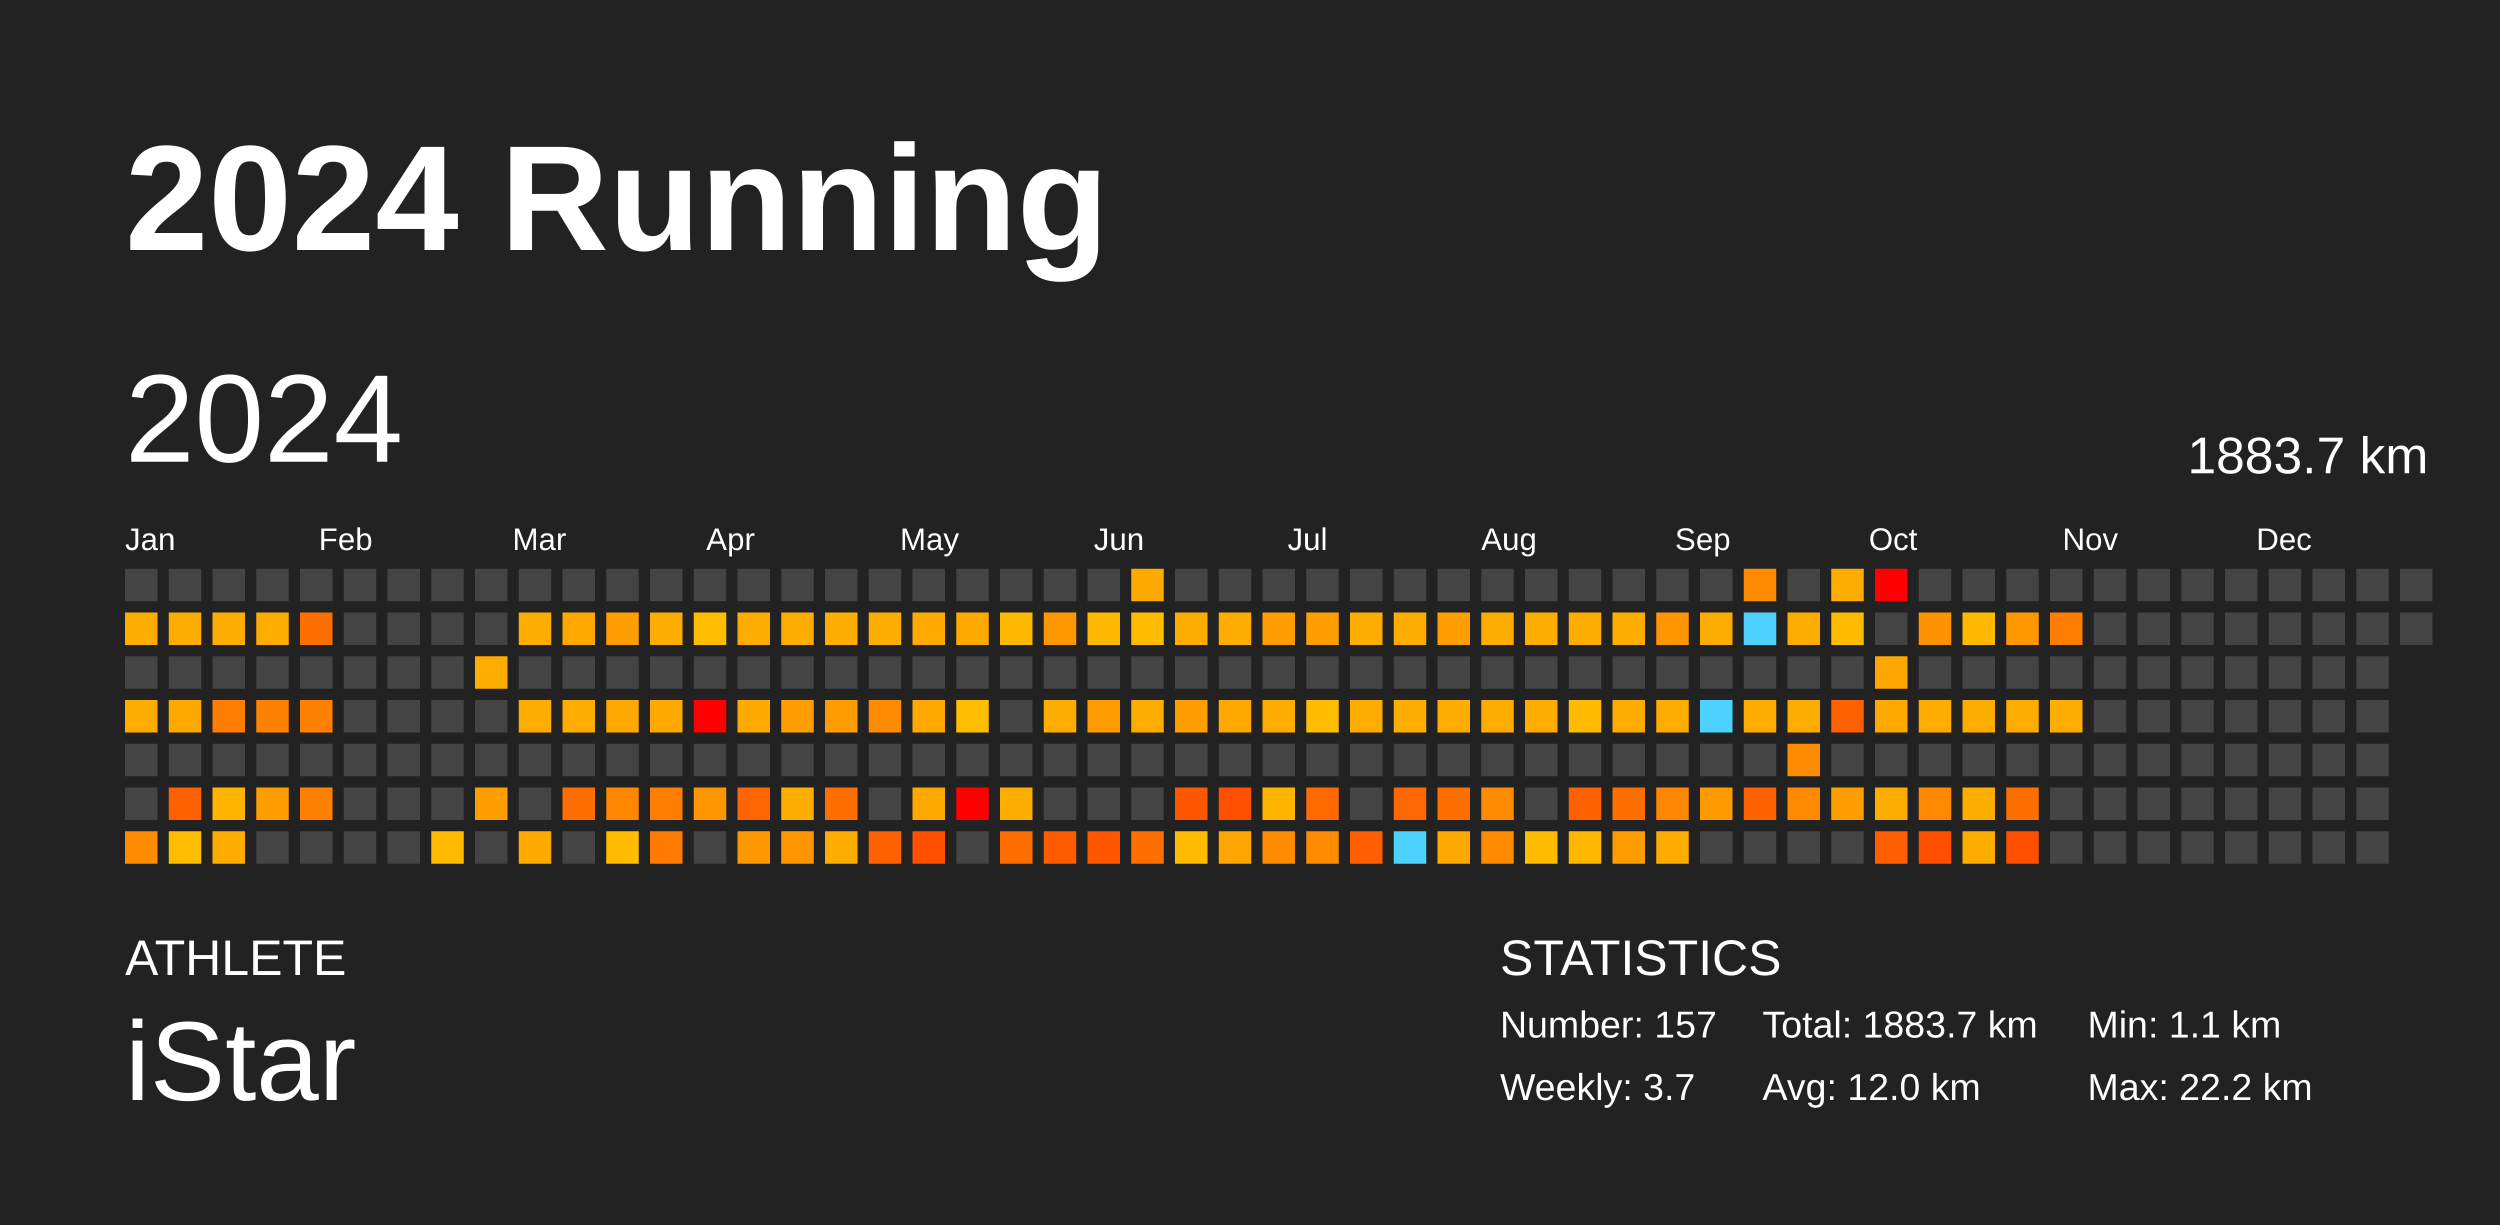
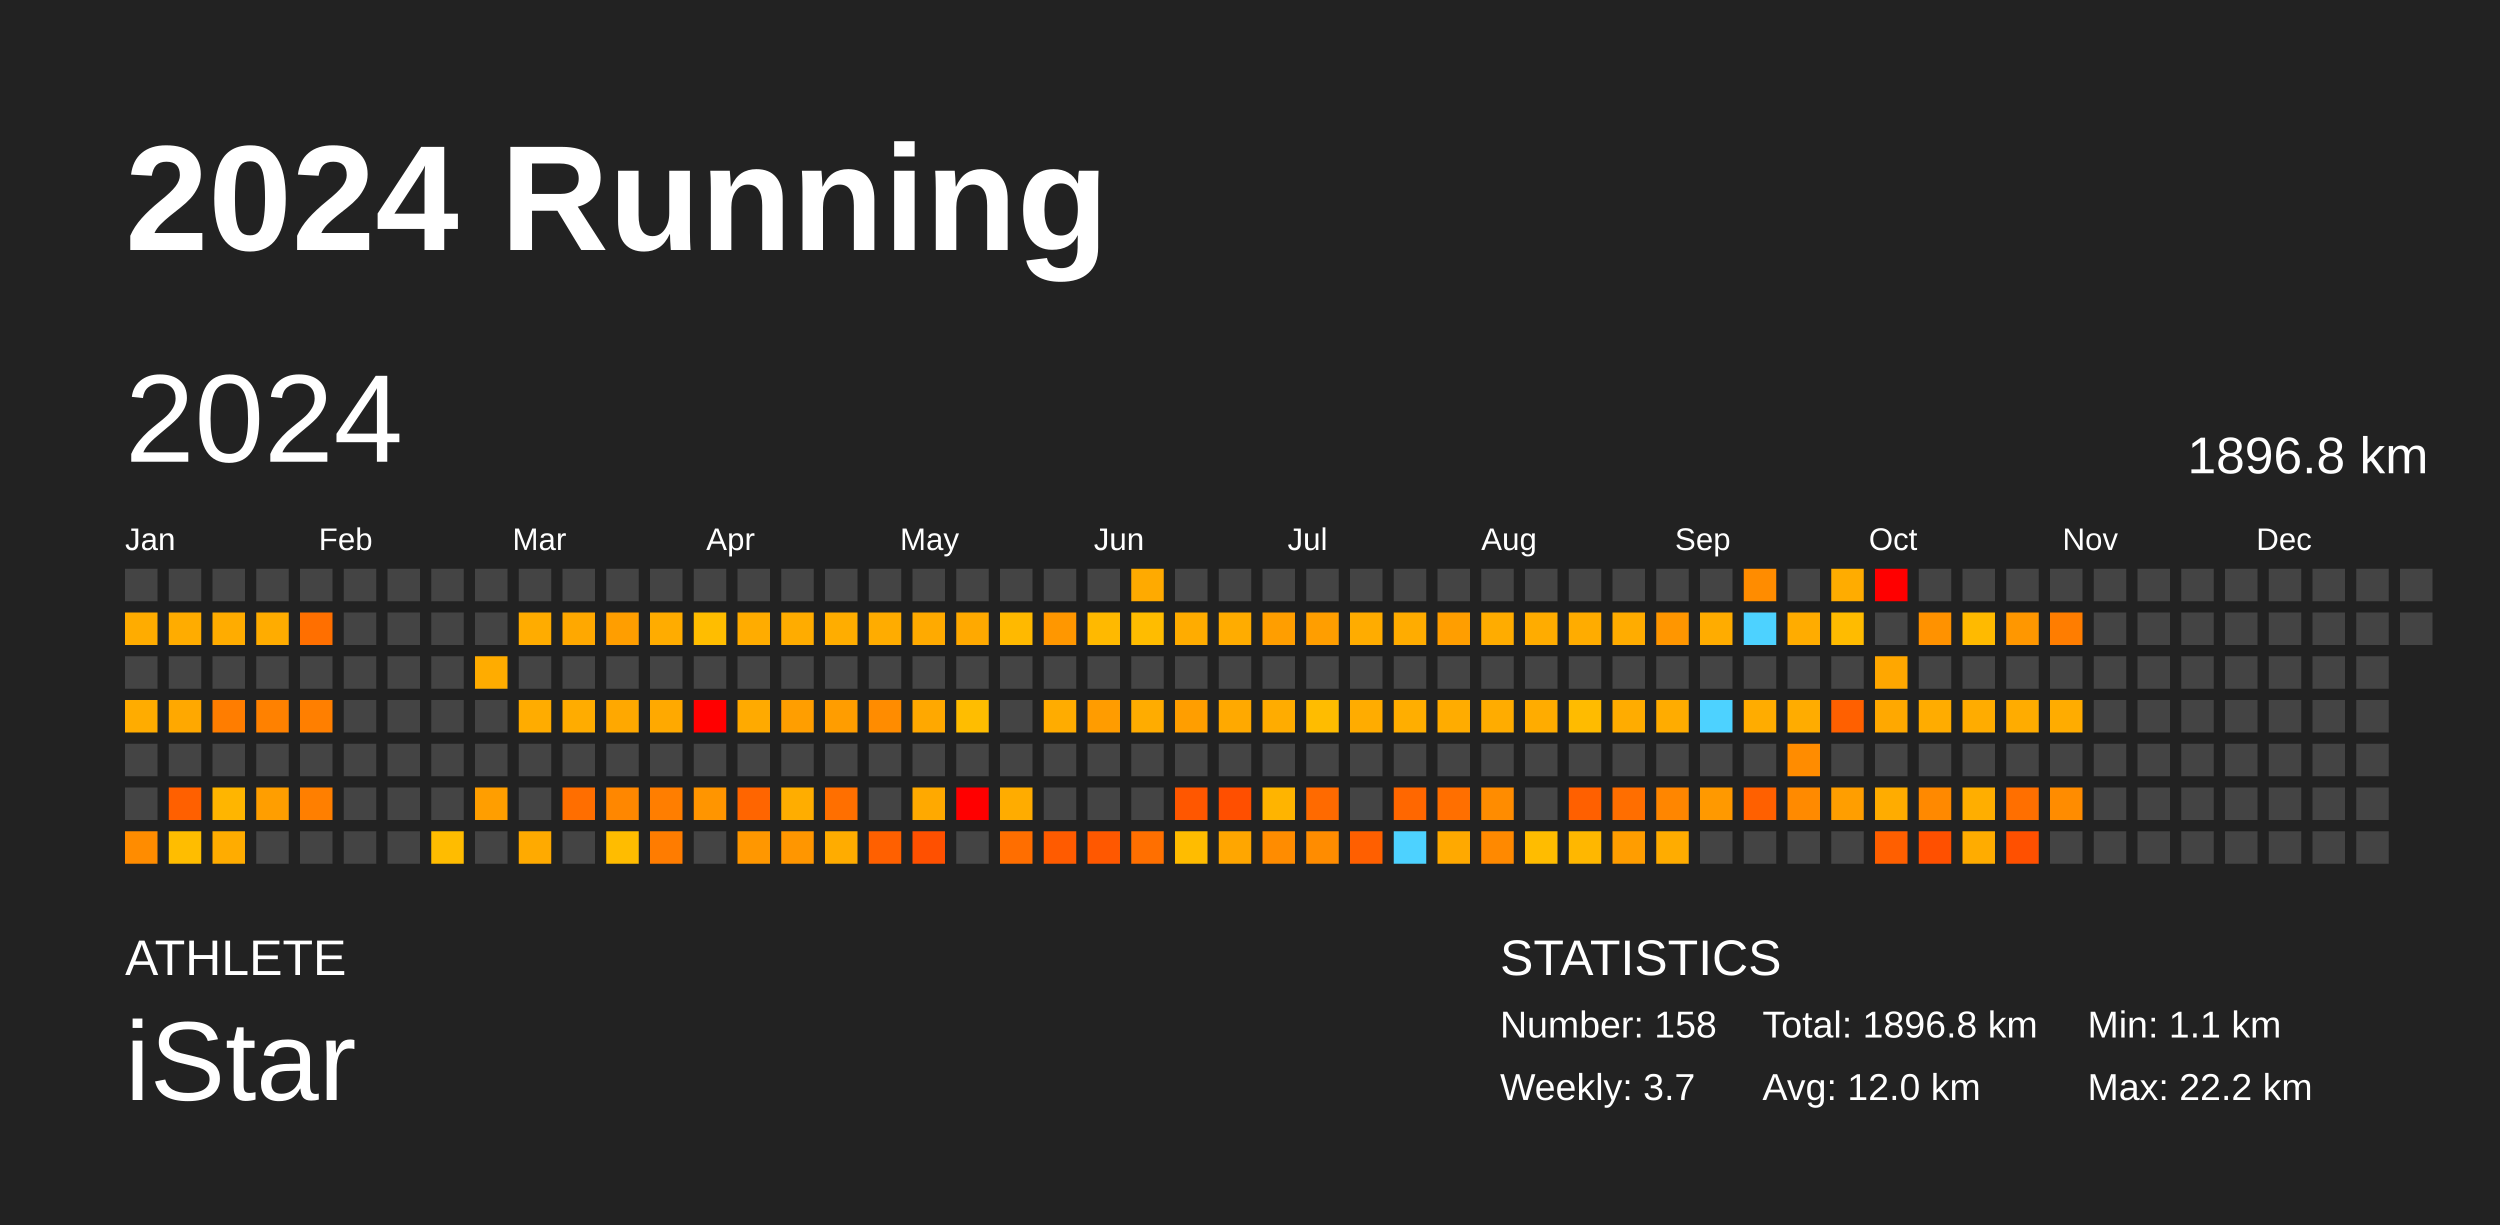
<svg xmlns="http://www.w3.org/2000/svg" baseProfile="full" height="98mm" version="1.1" viewBox="0,0,200,98" width="200mm">
  <defs />
  <rect fill="#222222" height="98" width="200" x="0" y="0" />
  <text fill="#FFFFFF" style="font-size:12px; font-family:Arial; font-weight:bold;" x="10" y="20">2024 Running</text>
  <text fill="#FFFFFF" style="font-size:4px; font-family:Arial" x="10" y="78">ATHLETE</text>
  <text fill="#FFFFFF" style="font-size:9px; font-family:Arial" x="10" y="88">iStar</text>
  <text fill="#FFFFFF" style="font-size:4px; font-family:Arial" x="120" y="78">STATISTICS</text>
-   <text fill="#FFFFFF" style="font-size:3px; font-family:Arial" x="120" y="83">Number: 157</text>
+   <text fill="#FFFFFF" style="font-size:3px; font-family:Arial" x="120" y="83">Number: 158</text>
  <text fill="#FFFFFF" style="font-size:3px; font-family:Arial" x="120" y="88">Weekly: 3.7</text>
-   <text fill="#FFFFFF" style="font-size:3px; font-family:Arial" x="141" y="83">Total: 1883.7 km</text>
+   <text fill="#FFFFFF" style="font-size:3px; font-family:Arial" x="141" y="83">Total: 1896.8 km</text>
  <text fill="#FFFFFF" style="font-size:3px; font-family:Arial" x="141" y="88">Avg: 12.0 km</text>
  <text fill="#FFFFFF" style="font-size:3px; font-family:Arial" x="167" y="83">Min: 1.1 km</text>
  <text fill="#FFFFFF" style="font-size:3px; font-family:Arial" x="167" y="88">Max: 22.2 km</text>
  <text dominant-baseline="hanging" fill="#FFFFFF" style="font-size:10.0px; font-family:Arial;" x="10" y="30">2024</text>
-   <text dominant-baseline="hanging" fill="#FFFFFF" style="font-size:4.125px; font-family:Arial;" x="175" y="35">1883.7 km</text>
+   <text dominant-baseline="hanging" fill="#FFFFFF" style="font-size:4.125px; font-family:Arial;" x="175" y="35">1896.8 km</text>
  <text fill="#FFFFFF" style="font-size:2.5px; font-family:Arial" x="10.0" y="44">Jan</text>
  <text fill="#FFFFFF" style="font-size:2.5px; font-family:Arial" x="25.5" y="44">Feb</text>
  <text fill="#FFFFFF" style="font-size:2.5px; font-family:Arial" x="41.0" y="44">Mar</text>
  <text fill="#FFFFFF" style="font-size:2.5px; font-family:Arial" x="56.5" y="44">Apr</text>
  <text fill="#FFFFFF" style="font-size:2.5px; font-family:Arial" x="72.0" y="44">May</text>
  <text fill="#FFFFFF" style="font-size:2.5px; font-family:Arial" x="87.5" y="44">Jun</text>
  <text fill="#FFFFFF" style="font-size:2.5px; font-family:Arial" x="103.0" y="44">Jul</text>
  <text fill="#FFFFFF" style="font-size:2.5px; font-family:Arial" x="118.5" y="44">Aug</text>
  <text fill="#FFFFFF" style="font-size:2.5px; font-family:Arial" x="134.0" y="44">Sep</text>
  <text fill="#FFFFFF" style="font-size:2.5px; font-family:Arial" x="149.5" y="44">Oct</text>
  <text fill="#FFFFFF" style="font-size:2.5px; font-family:Arial" x="165.0" y="44">Nov</text>
  <text fill="#FFFFFF" style="font-size:2.5px; font-family:Arial" x="180.5" y="44">Dec</text>
  <rect fill="#444444" height="2.6" width="2.6" x="10.0" y="45.5" />
  <rect fill="#ffac00" height="2.6" width="2.6" x="10.0" y="49.0" />
  <rect fill="#444444" height="2.6" width="2.6" x="10.0" y="52.5" />
  <rect fill="#ffac00" height="2.6" width="2.6" x="10.0" y="56.0" />
  <rect fill="#444444" height="2.6" width="2.6" x="10.0" y="59.5" />
  <rect fill="#444444" height="2.6" width="2.6" x="10.0" y="63.0" />
  <rect fill="#ff8c00" height="2.6" width="2.6" x="10.0" y="66.5" />
  <rect fill="#444444" height="2.6" width="2.6" x="13.5" y="45.5" />
  <rect fill="#ffac00" height="2.6" width="2.6" x="13.5" y="49.0" />
  <rect fill="#444444" height="2.6" width="2.6" x="13.5" y="52.5" />
  <rect fill="#ffa800" height="2.6" width="2.6" x="13.5" y="56.0" />
  <rect fill="#444444" height="2.6" width="2.6" x="13.5" y="59.5" />
  <rect fill="#ff6000" height="2.6" width="2.6" x="13.5" y="63.0" />
  <rect fill="#ffbd00" height="2.6" width="2.6" x="13.5" y="66.5" />
  <rect fill="#444444" height="2.6" width="2.6" x="17.0" y="45.5" />
  <rect fill="#ffac00" height="2.6" width="2.6" x="17.0" y="49.0" />
  <rect fill="#444444" height="2.6" width="2.6" x="17.0" y="52.5" />
  <rect fill="#ff7d00" height="2.6" width="2.6" x="17.0" y="56.0" />
  <rect fill="#444444" height="2.6" width="2.6" x="17.0" y="59.5" />
  <rect fill="#ffb500" height="2.6" width="2.6" x="17.0" y="63.0" />
  <rect fill="#ffac00" height="2.6" width="2.6" x="17.0" y="66.5" />
  <rect fill="#444444" height="2.6" width="2.6" x="20.5" y="45.5" />
  <rect fill="#ffac00" height="2.6" width="2.6" x="20.5" y="49.0" />
  <rect fill="#444444" height="2.6" width="2.6" x="20.5" y="52.5" />
  <rect fill="#ff8100" height="2.6" width="2.6" x="20.5" y="56.0" />
  <rect fill="#444444" height="2.6" width="2.6" x="20.5" y="59.5" />
  <rect fill="#ff9e00" height="2.6" width="2.6" x="20.5" y="63.0" />
  <rect fill="#444444" height="2.6" width="2.6" x="20.5" y="66.5" />
  <rect fill="#444444" height="2.6" width="2.6" x="24.0" y="45.5" />
  <rect fill="#ff6f00" height="2.6" width="2.6" x="24.0" y="49.0" />
  <rect fill="#444444" height="2.6" width="2.6" x="24.0" y="52.5" />
  <rect fill="#ff7f00" height="2.6" width="2.6" x="24.0" y="56.0" />
  <rect fill="#444444" height="2.6" width="2.6" x="24.0" y="59.5" />
  <rect fill="#ff7f00" height="2.6" width="2.6" x="24.0" y="63.0" />
  <rect fill="#444444" height="2.6" width="2.6" x="24.0" y="66.5" />
  <rect fill="#444444" height="2.6" width="2.6" x="27.5" y="45.5" />
  <rect fill="#444444" height="2.6" width="2.6" x="27.5" y="49.0" />
  <rect fill="#444444" height="2.6" width="2.6" x="27.5" y="52.5" />
  <rect fill="#444444" height="2.6" width="2.6" x="27.5" y="56.0" />
  <rect fill="#444444" height="2.6" width="2.6" x="27.5" y="59.5" />
  <rect fill="#444444" height="2.6" width="2.6" x="27.5" y="63.0" />
  <rect fill="#444444" height="2.6" width="2.6" x="27.5" y="66.5" />
  <rect fill="#444444" height="2.6" width="2.6" x="31.0" y="45.5" />
  <rect fill="#444444" height="2.6" width="2.6" x="31.0" y="49.0" />
  <rect fill="#444444" height="2.6" width="2.6" x="31.0" y="52.5" />
  <rect fill="#444444" height="2.6" width="2.6" x="31.0" y="56.0" />
  <rect fill="#444444" height="2.6" width="2.6" x="31.0" y="59.5" />
  <rect fill="#444444" height="2.6" width="2.6" x="31.0" y="63.0" />
  <rect fill="#444444" height="2.6" width="2.6" x="31.0" y="66.5" />
  <rect fill="#444444" height="2.6" width="2.6" x="34.5" y="45.5" />
  <rect fill="#444444" height="2.6" width="2.6" x="34.5" y="49.0" />
  <rect fill="#444444" height="2.6" width="2.6" x="34.5" y="52.5" />
  <rect fill="#444444" height="2.6" width="2.6" x="34.5" y="56.0" />
  <rect fill="#444444" height="2.6" width="2.6" x="34.5" y="59.5" />
  <rect fill="#444444" height="2.6" width="2.6" x="34.5" y="63.0" />
  <rect fill="#ffbc00" height="2.6" width="2.6" x="34.5" y="66.5" />
  <rect fill="#444444" height="2.6" width="2.6" x="38.0" y="45.5" />
  <rect fill="#444444" height="2.6" width="2.6" x="38.0" y="49.0" />
  <rect fill="#ffac00" height="2.6" width="2.6" x="38.0" y="52.5" />
  <rect fill="#444444" height="2.6" width="2.6" x="38.0" y="56.0" />
  <rect fill="#444444" height="2.6" width="2.6" x="38.0" y="59.5" />
  <rect fill="#ff9e00" height="2.6" width="2.6" x="38.0" y="63.0" />
  <rect fill="#444444" height="2.6" width="2.6" x="38.0" y="66.5" />
  <rect fill="#444444" height="2.6" width="2.6" x="41.5" y="45.5" />
  <rect fill="#ffac00" height="2.6" width="2.6" x="41.5" y="49.0" />
  <rect fill="#444444" height="2.6" width="2.6" x="41.5" y="52.5" />
  <rect fill="#ffac00" height="2.6" width="2.6" x="41.5" y="56.0" />
  <rect fill="#444444" height="2.6" width="2.6" x="41.5" y="59.5" />
  <rect fill="#444444" height="2.6" width="2.6" x="41.5" y="63.0" />
  <rect fill="#ffaa00" height="2.6" width="2.6" x="41.5" y="66.5" />
  <rect fill="#444444" height="2.6" width="2.6" x="45.0" y="45.5" />
  <rect fill="#ffa800" height="2.6" width="2.6" x="45.0" y="49.0" />
  <rect fill="#444444" height="2.6" width="2.6" x="45.0" y="52.5" />
  <rect fill="#ffac00" height="2.6" width="2.6" x="45.0" y="56.0" />
  <rect fill="#444444" height="2.6" width="2.6" x="45.0" y="59.5" />
  <rect fill="#ff6e00" height="2.6" width="2.6" x="45.0" y="63.0" />
  <rect fill="#444444" height="2.6" width="2.6" x="45.0" y="66.5" />
  <rect fill="#444444" height="2.6" width="2.6" x="48.5" y="45.5" />
  <rect fill="#ff9e00" height="2.6" width="2.6" x="48.5" y="49.0" />
  <rect fill="#444444" height="2.6" width="2.6" x="48.5" y="52.5" />
  <rect fill="#ffa800" height="2.6" width="2.6" x="48.5" y="56.0" />
  <rect fill="#444444" height="2.6" width="2.6" x="48.5" y="59.5" />
  <rect fill="#ff8700" height="2.6" width="2.6" x="48.5" y="63.0" />
  <rect fill="#ffbc00" height="2.6" width="2.6" x="48.5" y="66.5" />
  <rect fill="#444444" height="2.6" width="2.6" x="52.0" y="45.5" />
  <rect fill="#ffac00" height="2.6" width="2.6" x="52.0" y="49.0" />
  <rect fill="#444444" height="2.6" width="2.6" x="52.0" y="52.5" />
  <rect fill="#ffa900" height="2.6" width="2.6" x="52.0" y="56.0" />
  <rect fill="#444444" height="2.6" width="2.6" x="52.0" y="59.5" />
  <rect fill="#ff7e00" height="2.6" width="2.6" x="52.0" y="63.0" />
  <rect fill="#ff7c00" height="2.6" width="2.6" x="52.0" y="66.5" />
  <rect fill="#444444" height="2.6" width="2.6" x="55.5" y="45.5" />
  <rect fill="#ffbd00" height="2.6" width="2.6" x="55.5" y="49.0" />
  <rect fill="#444444" height="2.6" width="2.6" x="55.5" y="52.5" />
  <rect fill="red" height="2.6" width="2.6" x="55.5" y="56.0" />
  <rect fill="#444444" height="2.6" width="2.6" x="55.5" y="59.5" />
  <rect fill="#ff9500" height="2.6" width="2.6" x="55.5" y="63.0" />
  <rect fill="#444444" height="2.6" width="2.6" x="55.5" y="66.5" />
  <rect fill="#444444" height="2.6" width="2.6" x="59.0" y="45.5" />
  <rect fill="#ffac00" height="2.6" width="2.6" x="59.0" y="49.0" />
  <rect fill="#444444" height="2.6" width="2.6" x="59.0" y="52.5" />
  <rect fill="#ffaa00" height="2.6" width="2.6" x="59.0" y="56.0" />
  <rect fill="#444444" height="2.6" width="2.6" x="59.0" y="59.5" />
  <rect fill="#ff6500" height="2.6" width="2.6" x="59.0" y="63.0" />
  <rect fill="#ff9700" height="2.6" width="2.6" x="59.0" y="66.5" />
  <rect fill="#444444" height="2.6" width="2.6" x="62.5" y="45.5" />
  <rect fill="#ffac00" height="2.6" width="2.6" x="62.5" y="49.0" />
  <rect fill="#444444" height="2.6" width="2.6" x="62.5" y="52.5" />
  <rect fill="#ff9e00" height="2.6" width="2.6" x="62.5" y="56.0" />
  <rect fill="#444444" height="2.6" width="2.6" x="62.5" y="59.5" />
  <rect fill="#ffad00" height="2.6" width="2.6" x="62.5" y="63.0" />
  <rect fill="#ff9600" height="2.6" width="2.6" x="62.5" y="66.5" />
  <rect fill="#444444" height="2.6" width="2.6" x="66.0" y="45.5" />
  <rect fill="#ffad00" height="2.6" width="2.6" x="66.0" y="49.0" />
  <rect fill="#444444" height="2.6" width="2.6" x="66.0" y="52.5" />
  <rect fill="#ff9d00" height="2.6" width="2.6" x="66.0" y="56.0" />
  <rect fill="#444444" height="2.6" width="2.6" x="66.0" y="59.5" />
  <rect fill="#ff6f00" height="2.6" width="2.6" x="66.0" y="63.0" />
  <rect fill="#ffac00" height="2.6" width="2.6" x="66.0" y="66.5" />
  <rect fill="#444444" height="2.6" width="2.6" x="69.5" y="45.5" />
  <rect fill="#ffac00" height="2.6" width="2.6" x="69.5" y="49.0" />
  <rect fill="#444444" height="2.6" width="2.6" x="69.5" y="52.5" />
  <rect fill="#ff8c00" height="2.6" width="2.6" x="69.5" y="56.0" />
  <rect fill="#444444" height="2.6" width="2.6" x="69.5" y="59.5" />
  <rect fill="#444444" height="2.6" width="2.6" x="69.5" y="63.0" />
  <rect fill="#ff6000" height="2.6" width="2.6" x="69.5" y="66.5" />
  <rect fill="#444444" height="2.6" width="2.6" x="73.0" y="45.5" />
  <rect fill="#ffaa00" height="2.6" width="2.6" x="73.0" y="49.0" />
  <rect fill="#444444" height="2.6" width="2.6" x="73.0" y="52.5" />
  <rect fill="#ffa800" height="2.6" width="2.6" x="73.0" y="56.0" />
  <rect fill="#444444" height="2.6" width="2.6" x="73.0" y="59.5" />
  <rect fill="#ffa900" height="2.6" width="2.6" x="73.0" y="63.0" />
  <rect fill="#ff5000" height="2.6" width="2.6" x="73.0" y="66.5" />
  <rect fill="#444444" height="2.6" width="2.6" x="76.5" y="45.5" />
  <rect fill="#ffa900" height="2.6" width="2.6" x="76.5" y="49.0" />
  <rect fill="#444444" height="2.6" width="2.6" x="76.5" y="52.5" />
  <rect fill="#ffbd00" height="2.6" width="2.6" x="76.5" y="56.0" />
  <rect fill="#444444" height="2.6" width="2.6" x="76.5" y="59.5" />
  <rect fill="red" height="2.6" width="2.6" x="76.5" y="63.0" />
  <rect fill="#444444" height="2.6" width="2.6" x="76.5" y="66.5" />
  <rect fill="#444444" height="2.6" width="2.6" x="80.0" y="45.5" />
  <rect fill="#ffb900" height="2.6" width="2.6" x="80.0" y="49.0" />
  <rect fill="#444444" height="2.6" width="2.6" x="80.0" y="52.5" />
  <rect fill="#444444" height="2.6" width="2.6" x="80.0" y="56.0" />
  <rect fill="#444444" height="2.6" width="2.6" x="80.0" y="59.5" />
  <rect fill="#ffac00" height="2.6" width="2.6" x="80.0" y="63.0" />
  <rect fill="#ff6e00" height="2.6" width="2.6" x="80.0" y="66.5" />
  <rect fill="#444444" height="2.6" width="2.6" x="83.5" y="45.5" />
  <rect fill="#ff9700" height="2.6" width="2.6" x="83.5" y="49.0" />
  <rect fill="#444444" height="2.6" width="2.6" x="83.5" y="52.5" />
  <rect fill="#ffac00" height="2.6" width="2.6" x="83.5" y="56.0" />
  <rect fill="#444444" height="2.6" width="2.6" x="83.5" y="59.5" />
  <rect fill="#444444" height="2.6" width="2.6" x="83.5" y="63.0" />
  <rect fill="#ff5b00" height="2.6" width="2.6" x="83.5" y="66.5" />
  <rect fill="#444444" height="2.6" width="2.6" x="87.0" y="45.5" />
  <rect fill="#ffb900" height="2.6" width="2.6" x="87.0" y="49.0" />
  <rect fill="#444444" height="2.6" width="2.6" x="87.0" y="52.5" />
  <rect fill="#ff9c00" height="2.6" width="2.6" x="87.0" y="56.0" />
  <rect fill="#444444" height="2.6" width="2.6" x="87.0" y="59.5" />
  <rect fill="#444444" height="2.6" width="2.6" x="87.0" y="63.0" />
  <rect fill="#ff5800" height="2.6" width="2.6" x="87.0" y="66.5" />
  <rect fill="#ffaa00" height="2.6" width="2.6" x="90.5" y="45.5" />
  <rect fill="#ffbc00" height="2.6" width="2.6" x="90.5" y="49.0" />
  <rect fill="#444444" height="2.6" width="2.6" x="90.5" y="52.5" />
  <rect fill="#ffac00" height="2.6" width="2.6" x="90.5" y="56.0" />
  <rect fill="#444444" height="2.6" width="2.6" x="90.5" y="59.5" />
  <rect fill="#444444" height="2.6" width="2.6" x="90.5" y="63.0" />
  <rect fill="#ff6f00" height="2.6" width="2.6" x="90.5" y="66.5" />
  <rect fill="#444444" height="2.6" width="2.6" x="94.0" y="45.5" />
  <rect fill="#ffac00" height="2.6" width="2.6" x="94.0" y="49.0" />
  <rect fill="#444444" height="2.6" width="2.6" x="94.0" y="52.5" />
  <rect fill="#ff9e00" height="2.6" width="2.6" x="94.0" y="56.0" />
  <rect fill="#444444" height="2.6" width="2.6" x="94.0" y="59.5" />
  <rect fill="#ff5700" height="2.6" width="2.6" x="94.0" y="63.0" />
  <rect fill="#ffbc00" height="2.6" width="2.6" x="94.0" y="66.5" />
  <rect fill="#444444" height="2.6" width="2.6" x="97.5" y="45.5" />
  <rect fill="#ffac00" height="2.6" width="2.6" x="97.5" y="49.0" />
  <rect fill="#444444" height="2.6" width="2.6" x="97.5" y="52.5" />
  <rect fill="#ffa900" height="2.6" width="2.6" x="97.5" y="56.0" />
  <rect fill="#444444" height="2.6" width="2.6" x="97.5" y="59.5" />
  <rect fill="#ff4f00" height="2.6" width="2.6" x="97.5" y="63.0" />
  <rect fill="#ffa600" height="2.6" width="2.6" x="97.5" y="66.5" />
  <rect fill="#444444" height="2.6" width="2.6" x="101.0" y="45.5" />
  <rect fill="#ff9e00" height="2.6" width="2.6" x="101.0" y="49.0" />
  <rect fill="#444444" height="2.6" width="2.6" x="101.0" y="52.5" />
  <rect fill="#ffac00" height="2.6" width="2.6" x="101.0" y="56.0" />
  <rect fill="#444444" height="2.6" width="2.6" x="101.0" y="59.5" />
  <rect fill="#ffb400" height="2.6" width="2.6" x="101.0" y="63.0" />
  <rect fill="#ff8c00" height="2.6" width="2.6" x="101.0" y="66.5" />
  <rect fill="#444444" height="2.6" width="2.6" x="104.5" y="45.5" />
  <rect fill="#ff9e00" height="2.6" width="2.6" x="104.5" y="49.0" />
  <rect fill="#444444" height="2.6" width="2.6" x="104.5" y="52.5" />
  <rect fill="#ffbc00" height="2.6" width="2.6" x="104.5" y="56.0" />
  <rect fill="#444444" height="2.6" width="2.6" x="104.5" y="59.5" />
  <rect fill="#ff6a00" height="2.6" width="2.6" x="104.5" y="63.0" />
  <rect fill="#ff8c00" height="2.6" width="2.6" x="104.5" y="66.5" />
  <rect fill="#444444" height="2.6" width="2.6" x="108.0" y="45.5" />
  <rect fill="#ffac00" height="2.6" width="2.6" x="108.0" y="49.0" />
  <rect fill="#444444" height="2.6" width="2.6" x="108.0" y="52.5" />
  <rect fill="#ffac00" height="2.6" width="2.6" x="108.0" y="56.0" />
  <rect fill="#444444" height="2.6" width="2.6" x="108.0" y="59.5" />
  <rect fill="#444444" height="2.6" width="2.6" x="108.0" y="63.0" />
  <rect fill="#ff5f00" height="2.6" width="2.6" x="108.0" y="66.5" />
  <rect fill="#444444" height="2.6" width="2.6" x="111.5" y="45.5" />
  <rect fill="#ffac00" height="2.6" width="2.6" x="111.5" y="49.0" />
  <rect fill="#444444" height="2.6" width="2.6" x="111.5" y="52.5" />
  <rect fill="#ffae00" height="2.6" width="2.6" x="111.5" y="56.0" />
  <rect fill="#444444" height="2.6" width="2.6" x="111.5" y="59.5" />
  <rect fill="#ff6700" height="2.6" width="2.6" x="111.5" y="63.0" />
  <rect fill="#4dd2ff" height="2.6" width="2.6" x="111.5" y="66.5" />
  <rect fill="#444444" height="2.6" width="2.6" x="115.0" y="45.5" />
  <rect fill="#ff9e00" height="2.6" width="2.6" x="115.0" y="49.0" />
  <rect fill="#444444" height="2.6" width="2.6" x="115.0" y="52.5" />
  <rect fill="#ffac00" height="2.6" width="2.6" x="115.0" y="56.0" />
  <rect fill="#444444" height="2.6" width="2.6" x="115.0" y="59.5" />
  <rect fill="#ff6f00" height="2.6" width="2.6" x="115.0" y="63.0" />
  <rect fill="#ffa900" height="2.6" width="2.6" x="115.0" y="66.5" />
  <rect fill="#444444" height="2.6" width="2.6" x="118.5" y="45.5" />
  <rect fill="#ffac00" height="2.6" width="2.6" x="118.5" y="49.0" />
  <rect fill="#444444" height="2.6" width="2.6" x="118.5" y="52.5" />
  <rect fill="#ffac00" height="2.6" width="2.6" x="118.5" y="56.0" />
  <rect fill="#444444" height="2.6" width="2.6" x="118.5" y="59.5" />
  <rect fill="#ff8c00" height="2.6" width="2.6" x="118.5" y="63.0" />
  <rect fill="#ff8900" height="2.6" width="2.6" x="118.5" y="66.5" />
  <rect fill="#444444" height="2.6" width="2.6" x="122.0" y="45.5" />
  <rect fill="#ffac00" height="2.6" width="2.6" x="122.0" y="49.0" />
  <rect fill="#444444" height="2.6" width="2.6" x="122.0" y="52.5" />
  <rect fill="#ffac00" height="2.6" width="2.6" x="122.0" y="56.0" />
  <rect fill="#444444" height="2.6" width="2.6" x="122.0" y="59.5" />
  <rect fill="#444444" height="2.6" width="2.6" x="122.0" y="63.0" />
  <rect fill="#ffbc00" height="2.6" width="2.6" x="122.0" y="66.5" />
  <rect fill="#444444" height="2.6" width="2.6" x="125.5" y="45.5" />
  <rect fill="#ffac00" height="2.6" width="2.6" x="125.5" y="49.0" />
  <rect fill="#444444" height="2.6" width="2.6" x="125.5" y="52.5" />
  <rect fill="#ffbb00" height="2.6" width="2.6" x="125.5" y="56.0" />
  <rect fill="#444444" height="2.6" width="2.6" x="125.5" y="59.5" />
  <rect fill="#ff6000" height="2.6" width="2.6" x="125.5" y="63.0" />
  <rect fill="#ffb700" height="2.6" width="2.6" x="125.5" y="66.5" />
  <rect fill="#444444" height="2.6" width="2.6" x="129.0" y="45.5" />
  <rect fill="#ffac00" height="2.6" width="2.6" x="129.0" y="49.0" />
  <rect fill="#444444" height="2.6" width="2.6" x="129.0" y="52.5" />
  <rect fill="#ffac00" height="2.6" width="2.6" x="129.0" y="56.0" />
  <rect fill="#444444" height="2.6" width="2.6" x="129.0" y="59.5" />
  <rect fill="#ff6e00" height="2.6" width="2.6" x="129.0" y="63.0" />
  <rect fill="#ff9d00" height="2.6" width="2.6" x="129.0" y="66.5" />
  <rect fill="#444444" height="2.6" width="2.6" x="132.5" y="45.5" />
  <rect fill="#ff9600" height="2.6" width="2.6" x="132.5" y="49.0" />
  <rect fill="#444444" height="2.6" width="2.6" x="132.5" y="52.5" />
  <rect fill="#ffac00" height="2.6" width="2.6" x="132.5" y="56.0" />
  <rect fill="#444444" height="2.6" width="2.6" x="132.5" y="59.5" />
  <rect fill="#ff8600" height="2.6" width="2.6" x="132.5" y="63.0" />
  <rect fill="#ffac00" height="2.6" width="2.6" x="132.5" y="66.5" />
  <rect fill="#444444" height="2.6" width="2.6" x="136.0" y="45.5" />
  <rect fill="#ffac00" height="2.6" width="2.6" x="136.0" y="49.0" />
  <rect fill="#444444" height="2.6" width="2.6" x="136.0" y="52.5" />
  <rect fill="#4dd2ff" height="2.6" width="2.6" x="136.0" y="56.0" />
  <rect fill="#444444" height="2.6" width="2.6" x="136.0" y="59.5" />
  <rect fill="#ff9900" height="2.6" width="2.6" x="136.0" y="63.0" />
  <rect fill="#444444" height="2.6" width="2.6" x="136.0" y="66.5" />
  <rect fill="#ff8c00" height="2.6" width="2.6" x="139.5" y="45.5" />
  <rect fill="#4dd2ff" height="2.6" width="2.6" x="139.5" y="49.0" />
  <rect fill="#444444" height="2.6" width="2.6" x="139.5" y="52.5" />
  <rect fill="#ffac00" height="2.6" width="2.6" x="139.5" y="56.0" />
  <rect fill="#444444" height="2.6" width="2.6" x="139.5" y="59.5" />
  <rect fill="#ff6000" height="2.6" width="2.6" x="139.5" y="63.0" />
  <rect fill="#444444" height="2.6" width="2.6" x="139.5" y="66.5" />
  <rect fill="#444444" height="2.6" width="2.6" x="143.0" y="45.5" />
  <rect fill="#ffac00" height="2.6" width="2.6" x="143.0" y="49.0" />
  <rect fill="#444444" height="2.6" width="2.6" x="143.0" y="52.5" />
  <rect fill="#ffac00" height="2.6" width="2.6" x="143.0" y="56.0" />
  <rect fill="#ff8c00" height="2.6" width="2.6" x="143.0" y="59.5" />
  <rect fill="#ff8a00" height="2.6" width="2.6" x="143.0" y="63.0" />
  <rect fill="#444444" height="2.6" width="2.6" x="143.0" y="66.5" />
  <rect fill="#ffac00" height="2.6" width="2.6" x="146.5" y="45.5" />
  <rect fill="#ffbb00" height="2.6" width="2.6" x="146.5" y="49.0" />
  <rect fill="#444444" height="2.6" width="2.6" x="146.5" y="52.5" />
  <rect fill="#ff6000" height="2.6" width="2.6" x="146.5" y="56.0" />
  <rect fill="#444444" height="2.6" width="2.6" x="146.5" y="59.5" />
  <rect fill="#ff9e00" height="2.6" width="2.6" x="146.5" y="63.0" />
  <rect fill="#444444" height="2.6" width="2.6" x="146.5" y="66.5" />
  <rect fill="red" height="2.6" width="2.6" x="150.0" y="45.5" />
  <rect fill="#444444" height="2.6" width="2.6" x="150.0" y="49.0" />
  <rect fill="#ffa700" height="2.6" width="2.6" x="150.0" y="52.5" />
  <rect fill="#ffa800" height="2.6" width="2.6" x="150.0" y="56.0" />
  <rect fill="#444444" height="2.6" width="2.6" x="150.0" y="59.5" />
  <rect fill="#ffac00" height="2.6" width="2.6" x="150.0" y="63.0" />
  <rect fill="#ff5f00" height="2.6" width="2.6" x="150.0" y="66.5" />
  <rect fill="#444444" height="2.6" width="2.6" x="153.5" y="45.5" />
  <rect fill="#ff9200" height="2.6" width="2.6" x="153.5" y="49.0" />
  <rect fill="#444444" height="2.6" width="2.6" x="153.5" y="52.5" />
  <rect fill="#ffac00" height="2.6" width="2.6" x="153.5" y="56.0" />
  <rect fill="#444444" height="2.6" width="2.6" x="153.5" y="59.5" />
  <rect fill="#ff8900" height="2.6" width="2.6" x="153.5" y="63.0" />
  <rect fill="#ff5000" height="2.6" width="2.6" x="153.5" y="66.5" />
  <rect fill="#444444" height="2.6" width="2.6" x="157.0" y="45.5" />
  <rect fill="#ffba00" height="2.6" width="2.6" x="157.0" y="49.0" />
  <rect fill="#444444" height="2.6" width="2.6" x="157.0" y="52.5" />
  <rect fill="#ffac00" height="2.6" width="2.6" x="157.0" y="56.0" />
  <rect fill="#444444" height="2.6" width="2.6" x="157.0" y="59.5" />
  <rect fill="#ffae00" height="2.6" width="2.6" x="157.0" y="63.0" />
  <rect fill="#ffac00" height="2.6" width="2.6" x="157.0" y="66.5" />
  <rect fill="#444444" height="2.6" width="2.6" x="160.5" y="45.5" />
  <rect fill="#ff9700" height="2.6" width="2.6" x="160.5" y="49.0" />
  <rect fill="#444444" height="2.6" width="2.6" x="160.5" y="52.5" />
  <rect fill="#ffac00" height="2.6" width="2.6" x="160.5" y="56.0" />
  <rect fill="#444444" height="2.6" width="2.6" x="160.5" y="59.5" />
  <rect fill="#ff6f00" height="2.6" width="2.6" x="160.5" y="63.0" />
  <rect fill="#ff5000" height="2.6" width="2.6" x="160.5" y="66.5" />
  <rect fill="#444444" height="2.6" width="2.6" x="164.0" y="45.5" />
  <rect fill="#ff7d00" height="2.6" width="2.6" x="164.0" y="49.0" />
  <rect fill="#444444" height="2.6" width="2.6" x="164.0" y="52.5" />
  <rect fill="#ffac00" height="2.6" width="2.6" x="164.0" y="56.0" />
  <rect fill="#444444" height="2.6" width="2.6" x="164.0" y="59.5" />
-   <rect fill="#444444" height="2.6" width="2.6" x="164.0" y="63.0" />
+   <rect fill="#ff8c00" height="2.6" width="2.6" x="164.0" y="63.0" />
  <rect fill="#444444" height="2.6" width="2.6" x="164.0" y="66.5" />
  <rect fill="#444444" height="2.6" width="2.6" x="167.5" y="45.5" />
  <rect fill="#444444" height="2.6" width="2.6" x="167.5" y="49.0" />
  <rect fill="#444444" height="2.6" width="2.6" x="167.5" y="52.5" />
  <rect fill="#444444" height="2.6" width="2.6" x="167.5" y="56.0" />
  <rect fill="#444444" height="2.6" width="2.6" x="167.5" y="59.5" />
  <rect fill="#444444" height="2.6" width="2.6" x="167.5" y="63.0" />
  <rect fill="#444444" height="2.6" width="2.6" x="167.5" y="66.5" />
  <rect fill="#444444" height="2.6" width="2.6" x="171.0" y="45.5" />
  <rect fill="#444444" height="2.6" width="2.6" x="171.0" y="49.0" />
  <rect fill="#444444" height="2.6" width="2.6" x="171.0" y="52.5" />
  <rect fill="#444444" height="2.6" width="2.6" x="171.0" y="56.0" />
  <rect fill="#444444" height="2.6" width="2.6" x="171.0" y="59.5" />
  <rect fill="#444444" height="2.6" width="2.6" x="171.0" y="63.0" />
  <rect fill="#444444" height="2.6" width="2.6" x="171.0" y="66.5" />
  <rect fill="#444444" height="2.6" width="2.6" x="174.5" y="45.5" />
  <rect fill="#444444" height="2.6" width="2.6" x="174.5" y="49.0" />
  <rect fill="#444444" height="2.6" width="2.6" x="174.5" y="52.5" />
  <rect fill="#444444" height="2.6" width="2.6" x="174.5" y="56.0" />
  <rect fill="#444444" height="2.6" width="2.6" x="174.5" y="59.5" />
  <rect fill="#444444" height="2.6" width="2.6" x="174.5" y="63.0" />
  <rect fill="#444444" height="2.6" width="2.6" x="174.5" y="66.5" />
  <rect fill="#444444" height="2.6" width="2.6" x="178.0" y="45.5" />
  <rect fill="#444444" height="2.6" width="2.6" x="178.0" y="49.0" />
  <rect fill="#444444" height="2.6" width="2.6" x="178.0" y="52.5" />
  <rect fill="#444444" height="2.6" width="2.6" x="178.0" y="56.0" />
  <rect fill="#444444" height="2.6" width="2.6" x="178.0" y="59.5" />
  <rect fill="#444444" height="2.6" width="2.6" x="178.0" y="63.0" />
  <rect fill="#444444" height="2.6" width="2.6" x="178.0" y="66.5" />
  <rect fill="#444444" height="2.6" width="2.6" x="181.5" y="45.5" />
  <rect fill="#444444" height="2.6" width="2.6" x="181.5" y="49.0" />
  <rect fill="#444444" height="2.6" width="2.6" x="181.5" y="52.5" />
  <rect fill="#444444" height="2.6" width="2.6" x="181.5" y="56.0" />
  <rect fill="#444444" height="2.6" width="2.6" x="181.5" y="59.5" />
  <rect fill="#444444" height="2.6" width="2.6" x="181.5" y="63.0" />
  <rect fill="#444444" height="2.6" width="2.6" x="181.5" y="66.5" />
  <rect fill="#444444" height="2.6" width="2.6" x="185.0" y="45.5" />
  <rect fill="#444444" height="2.6" width="2.6" x="185.0" y="49.0" />
  <rect fill="#444444" height="2.6" width="2.6" x="185.0" y="52.5" />
  <rect fill="#444444" height="2.6" width="2.6" x="185.0" y="56.0" />
  <rect fill="#444444" height="2.6" width="2.6" x="185.0" y="59.5" />
  <rect fill="#444444" height="2.6" width="2.6" x="185.0" y="63.0" />
  <rect fill="#444444" height="2.6" width="2.6" x="185.0" y="66.5" />
  <rect fill="#444444" height="2.6" width="2.6" x="188.5" y="45.5" />
  <rect fill="#444444" height="2.6" width="2.6" x="188.5" y="49.0" />
  <rect fill="#444444" height="2.6" width="2.6" x="188.5" y="52.5" />
  <rect fill="#444444" height="2.6" width="2.6" x="188.5" y="56.0" />
  <rect fill="#444444" height="2.6" width="2.6" x="188.5" y="59.5" />
  <rect fill="#444444" height="2.6" width="2.6" x="188.5" y="63.0" />
  <rect fill="#444444" height="2.6" width="2.6" x="188.5" y="66.5" />
  <rect fill="#444444" height="2.6" width="2.6" x="192.0" y="45.5" />
  <rect fill="#444444" height="2.6" width="2.6" x="192.0" y="49.0" />
</svg>
